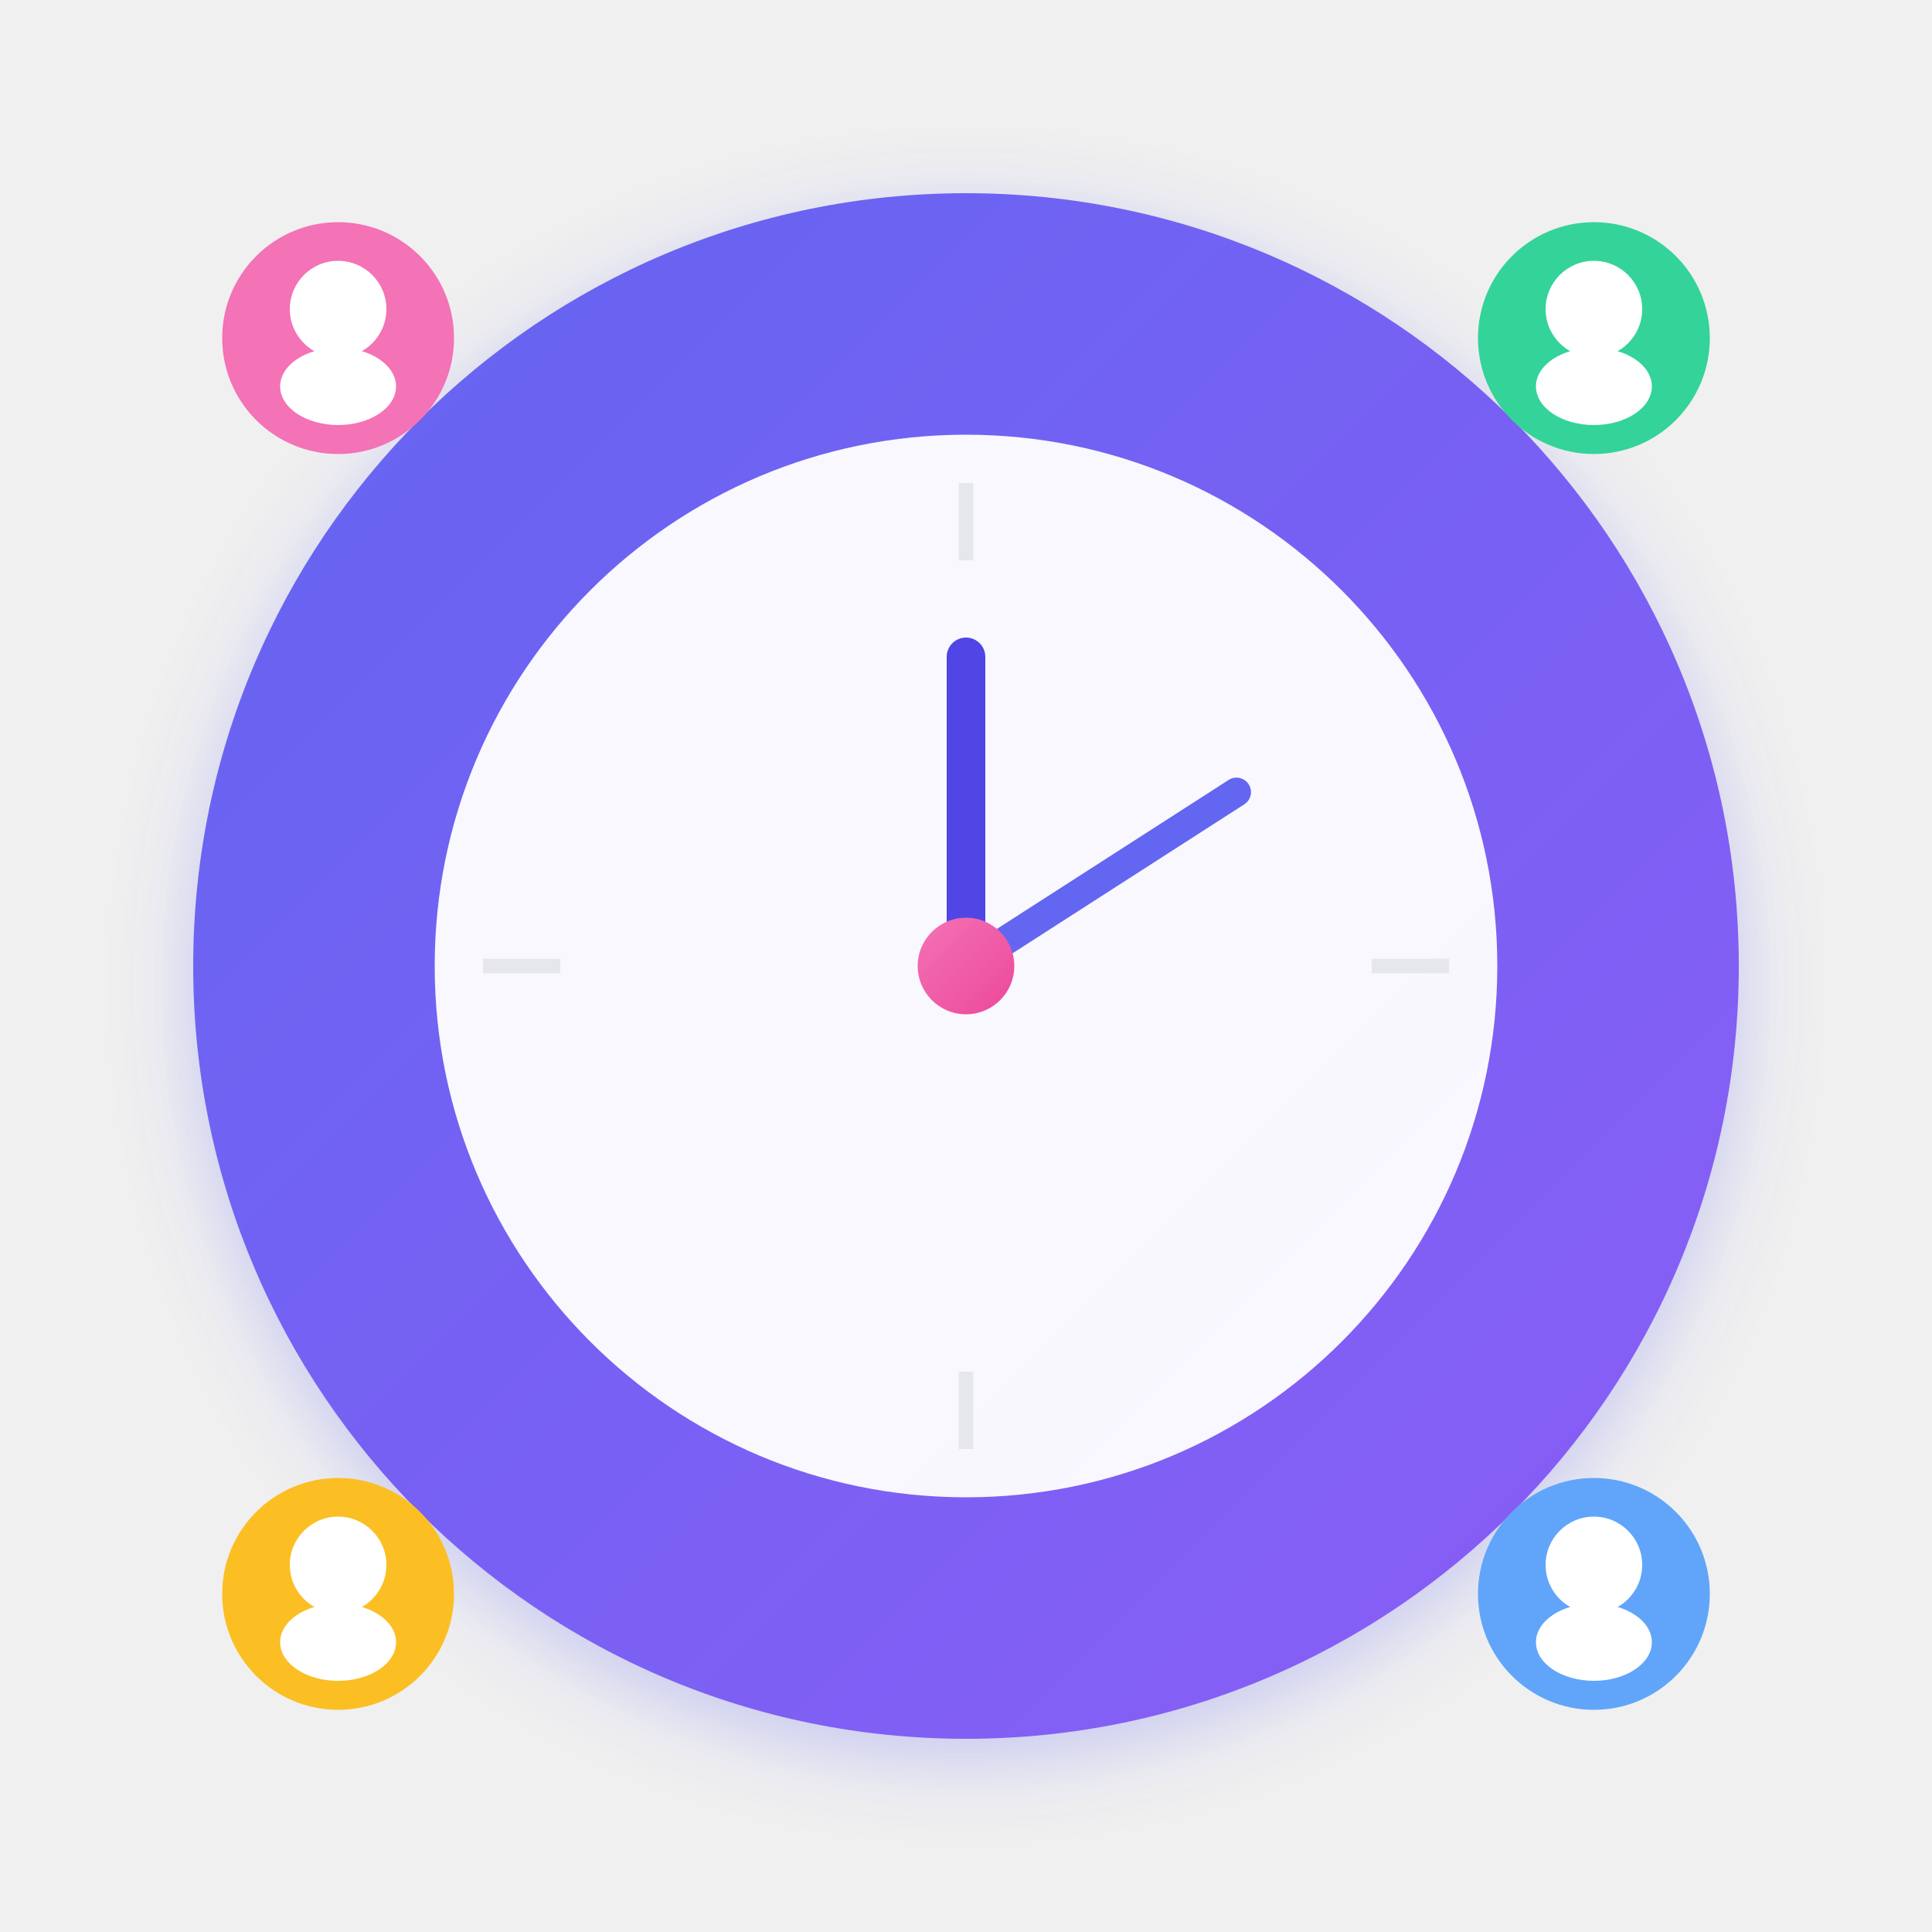
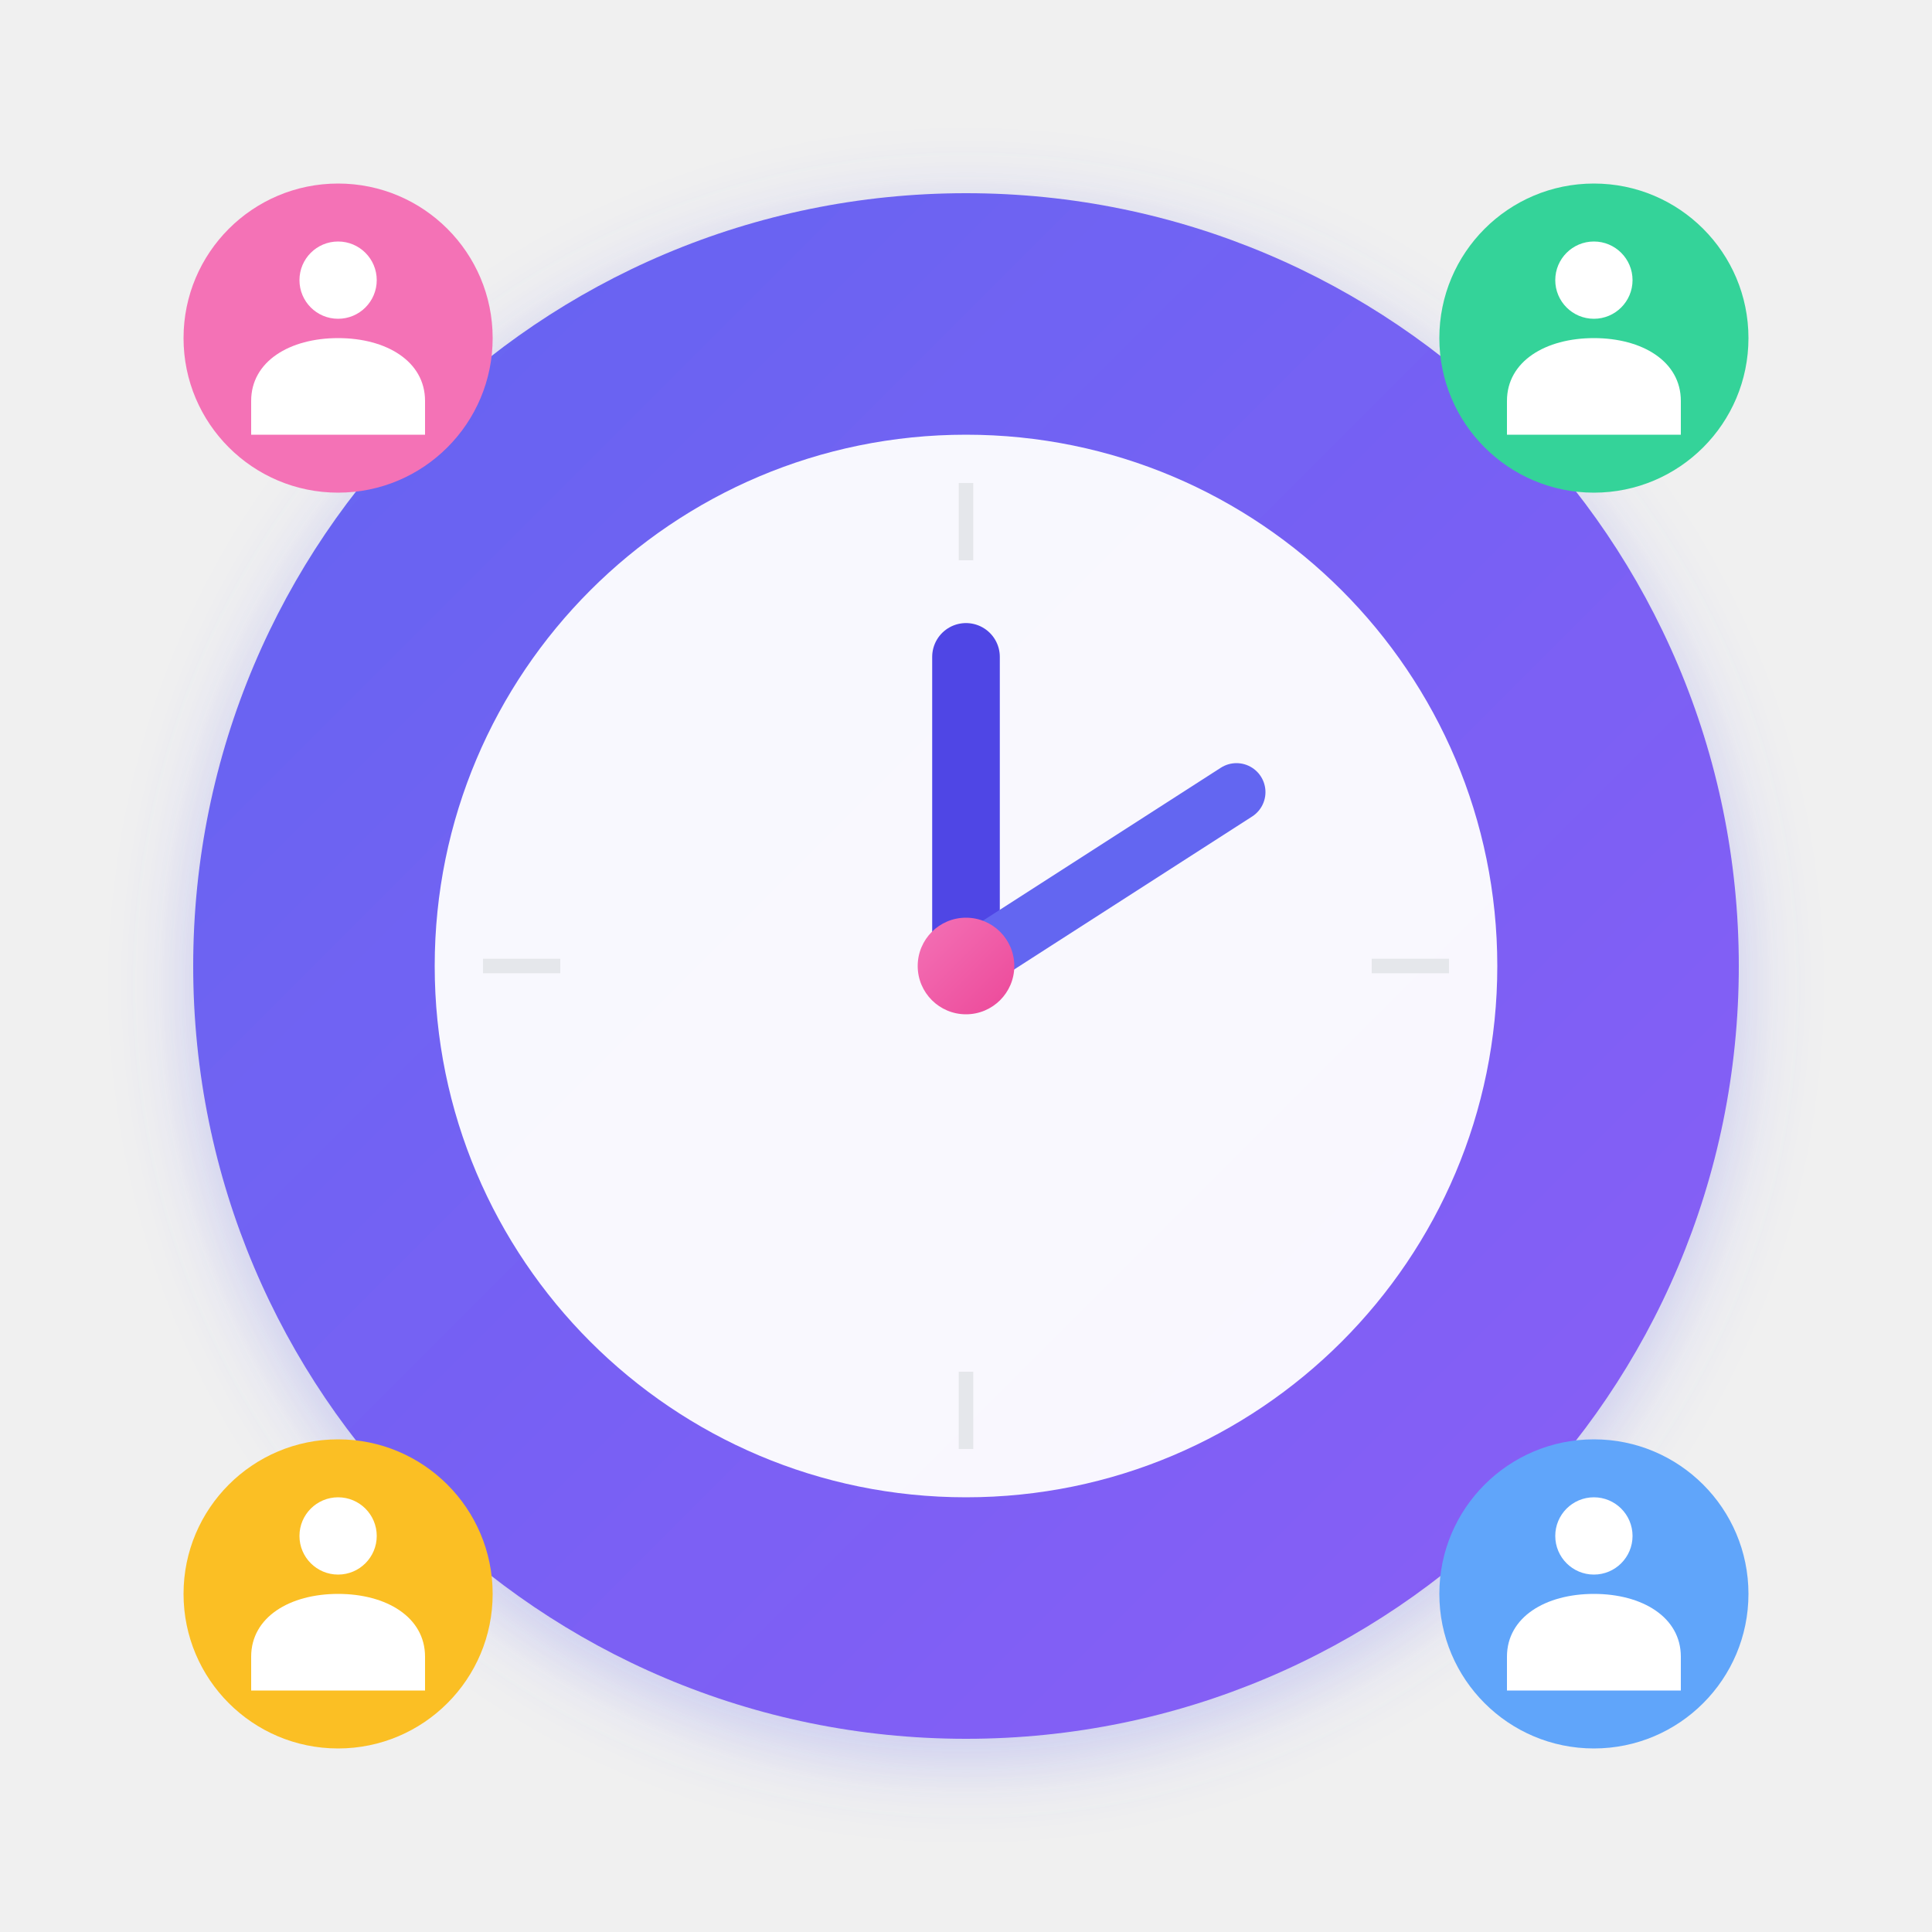
<svg xmlns="http://www.w3.org/2000/svg" width="192" height="192" viewBox="0 0 200 200">
  <defs>
    <linearGradient id="clock" x1="0" y1="0" x2="1" y2="1">
      <stop stop-color="#6366f1" />
      <stop offset="1" stop-color="#8b5cf6" />
    </linearGradient>
    <linearGradient id="center" x1="0" y1="0" x2="1" y2="1">
      <stop stop-color="#f472b6" />
      <stop offset="1" stop-color="#ec4899" />
    </linearGradient>
    <filter id="shadow" x="-20%" y="-20%" width="140%" height="140%">
      <feDropShadow dx="0" dy="2" stdDeviation="4" flood-color="#6366f1" flood-opacity=".3" />
    </filter>
  </defs>
  <circle cx="100" cy="100" r="80" fill="url(#clock)" filter="url(#shadow)" />
  <circle cx="100" cy="100" r="55" fill="#fff" fill-opacity=".95" />
  <g stroke="#e5e7eb" stroke-width="1.5">
    <path d="M100 50v8M100 142v8M50 100h8M142 100h8" />
  </g>
  <g fill="none" stroke-linecap="round">
-     <path d="M100 100V68" stroke="#4f46e5" stroke-width="4" />
-     <path d="m100 100 28-18" stroke="#6366f1" stroke-width="3" />
+     <path d="M100 100V68" stroke="#4f46e5" stroke-width="7" />
+     <path d="m100 100 28-18" stroke="#6366f1" stroke-width="6" />
  </g>
  <circle cx="100" cy="100" r="5" fill="url(#center)" />
  <g transform="translate(35 35)">
-     <circle r="12" fill="#f472b6" />
-     <circle cy="-3" r="5" fill="#fff" />
-     <ellipse cy="5" rx="6" ry="4" fill="#fff" />
+     <circle r="16" fill="#f472b6" />
+     <circle cy="-6" r="4" fill="#fff" />
+     <path d="M-9 10V6.5C-9 2.4-5 0 0 0s9 2.4 9 6.5V10Z" fill="#fff" />
  </g>
  <g transform="translate(165 35)">
-     <circle r="12" fill="#34d399" />
-     <circle cy="-3" r="5" fill="#fff" />
-     <ellipse cy="5" rx="6" ry="4" fill="#fff" />
+     <circle r="16" fill="#34d399" />
+     <circle cy="-6" r="4" fill="#fff" />
+     <path d="M-9 10V6.5C-9 2.4-5 0 0 0s9 2.4 9 6.5V10Z" fill="#fff" />
  </g>
  <g transform="translate(35 165)">
-     <circle r="12" fill="#fbbf24" />
-     <circle cy="-3" r="5" fill="#fff" />
-     <ellipse cy="5" rx="6" ry="4" fill="#fff" />
+     <circle r="16" fill="#fbbf24" />
+     <circle cy="-6" r="4" fill="#fff" />
+     <path d="M-9 10V6.5C-9 2.4-5 0 0 0s9 2.4 9 6.5V10Z" fill="#fff" />
  </g>
  <g transform="translate(165 165)">
-     <circle r="12" fill="#60a5fa" />
-     <circle cy="-3" r="5" fill="#fff" />
-     <ellipse cy="5" rx="6" ry="4" fill="#fff" />
+     <circle r="16" fill="#60a5fa" />
+     <circle cy="-6" r="4" fill="#fff" />
+     <path d="M-9 10V6.5C-9 2.4-5 0 0 0s9 2.4 9 6.5V10Z" fill="#fff" />
  </g>
</svg>
